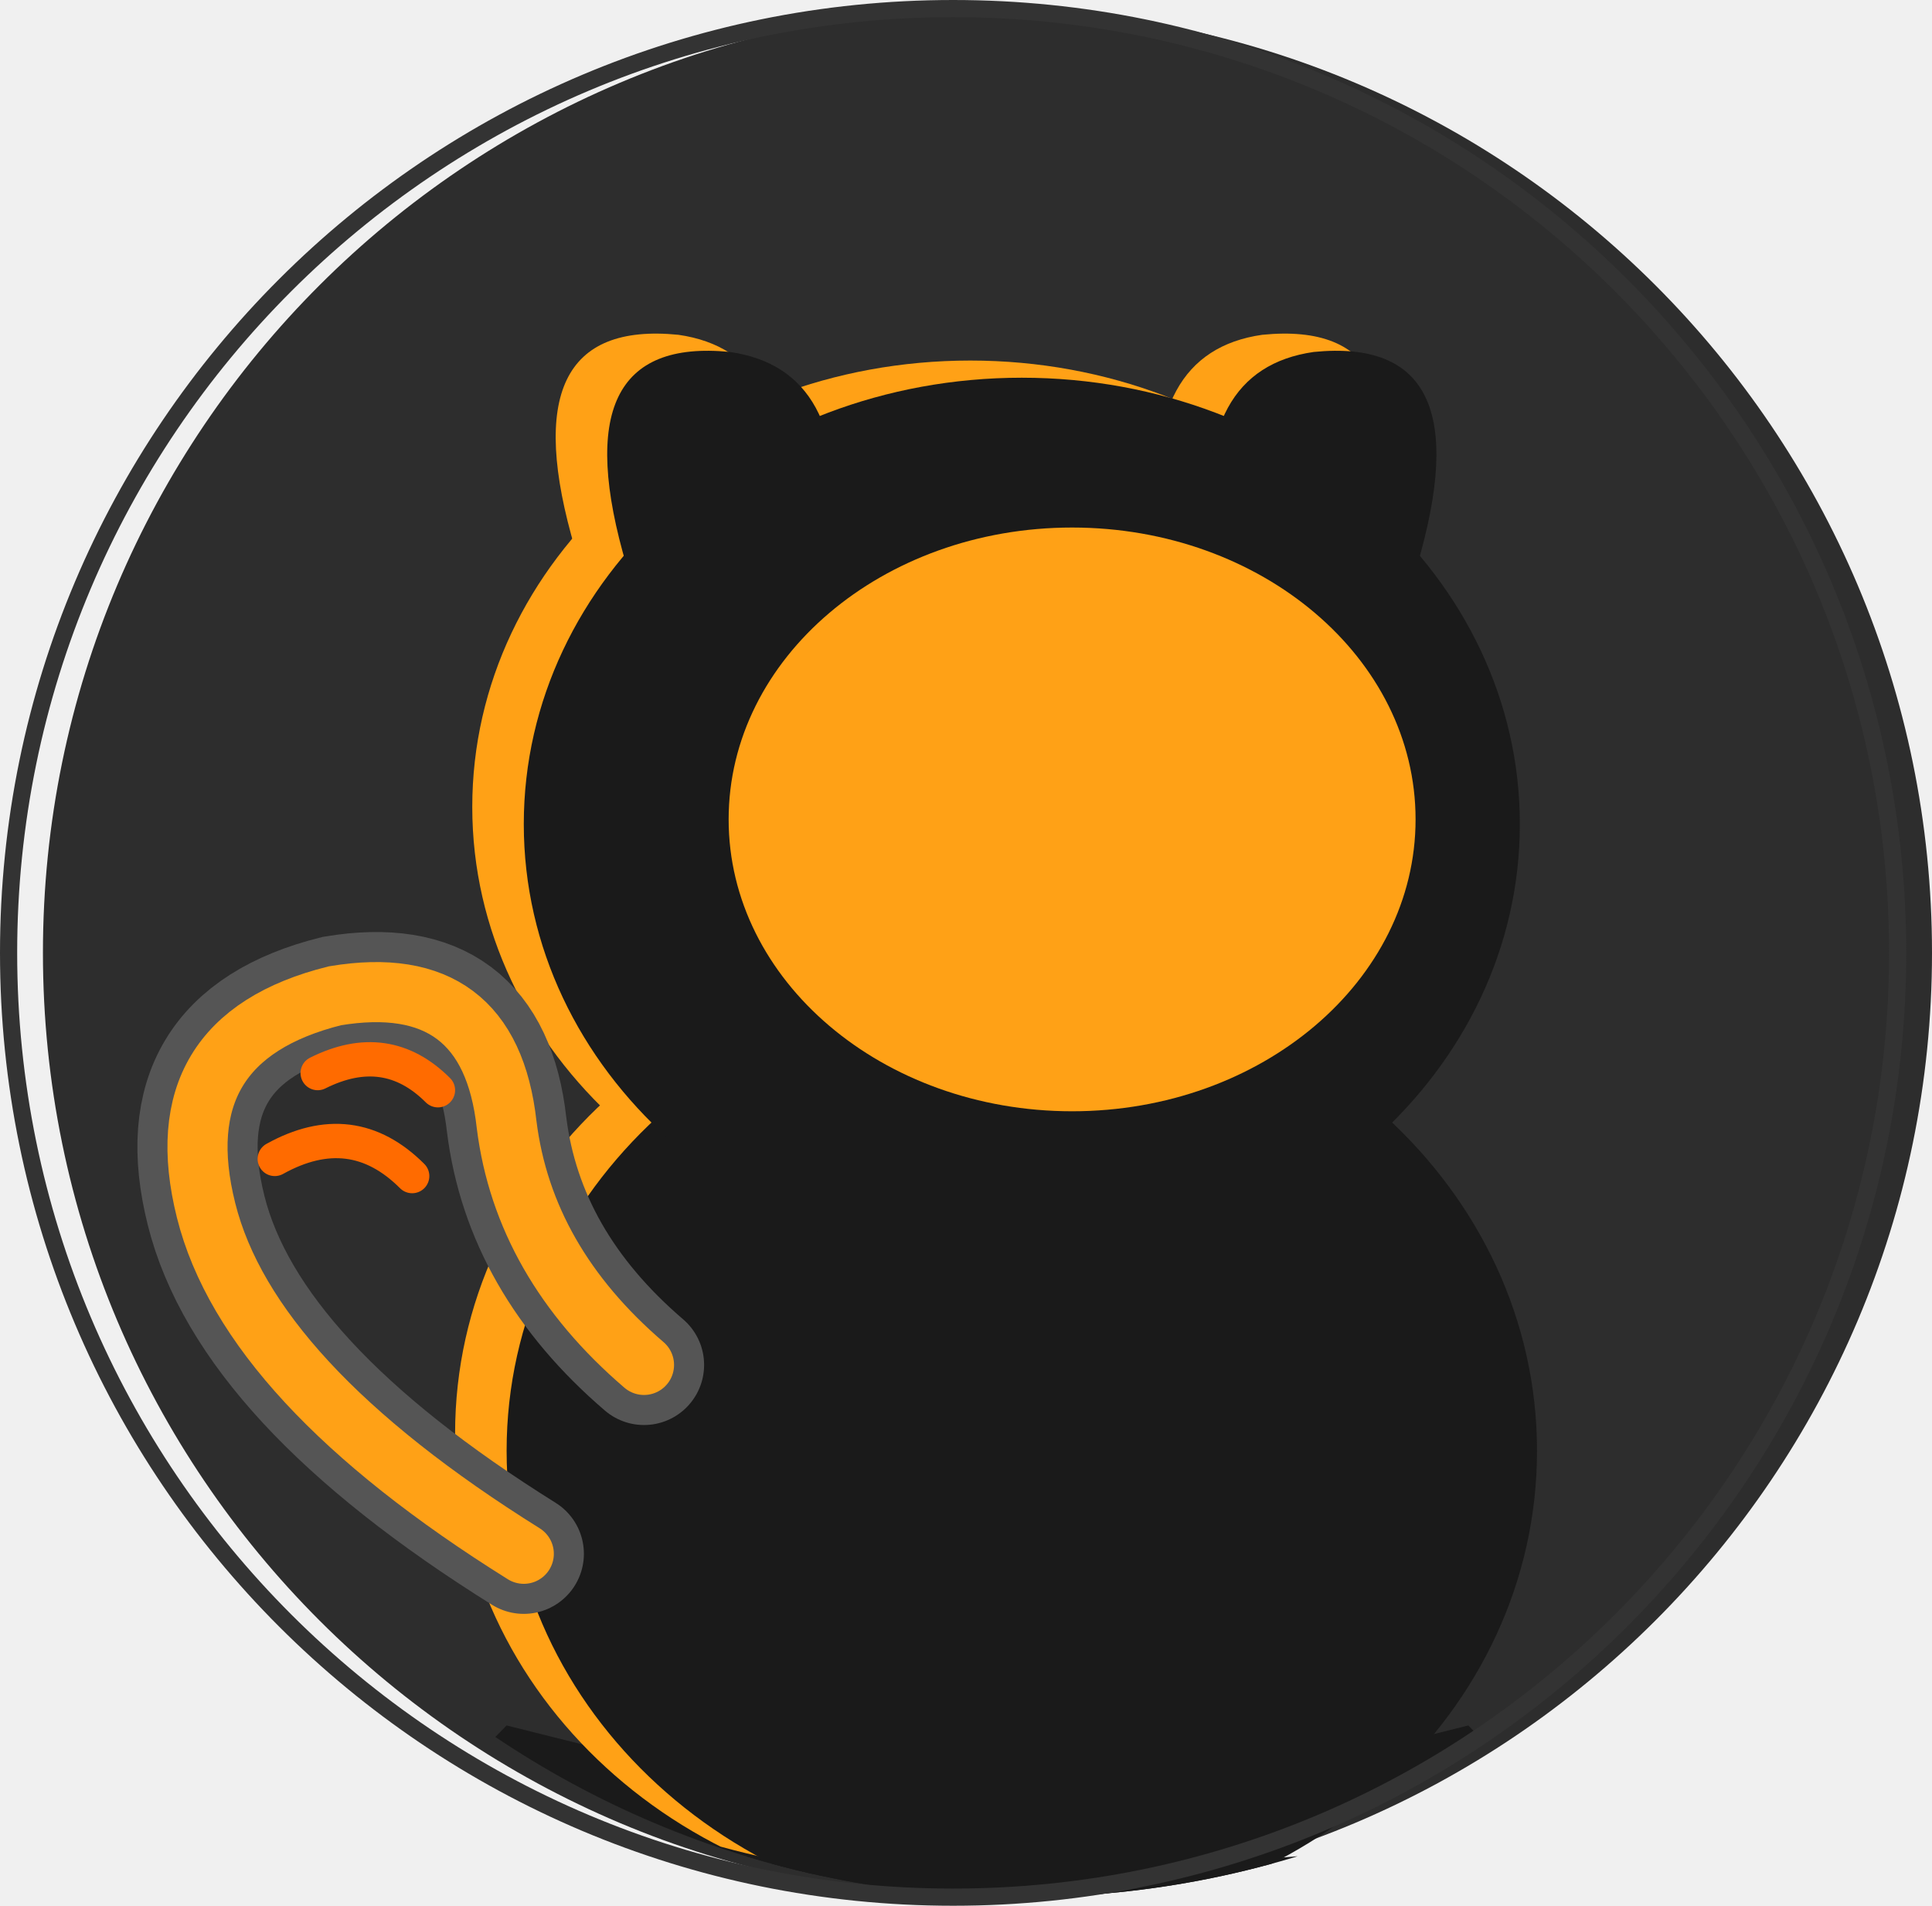
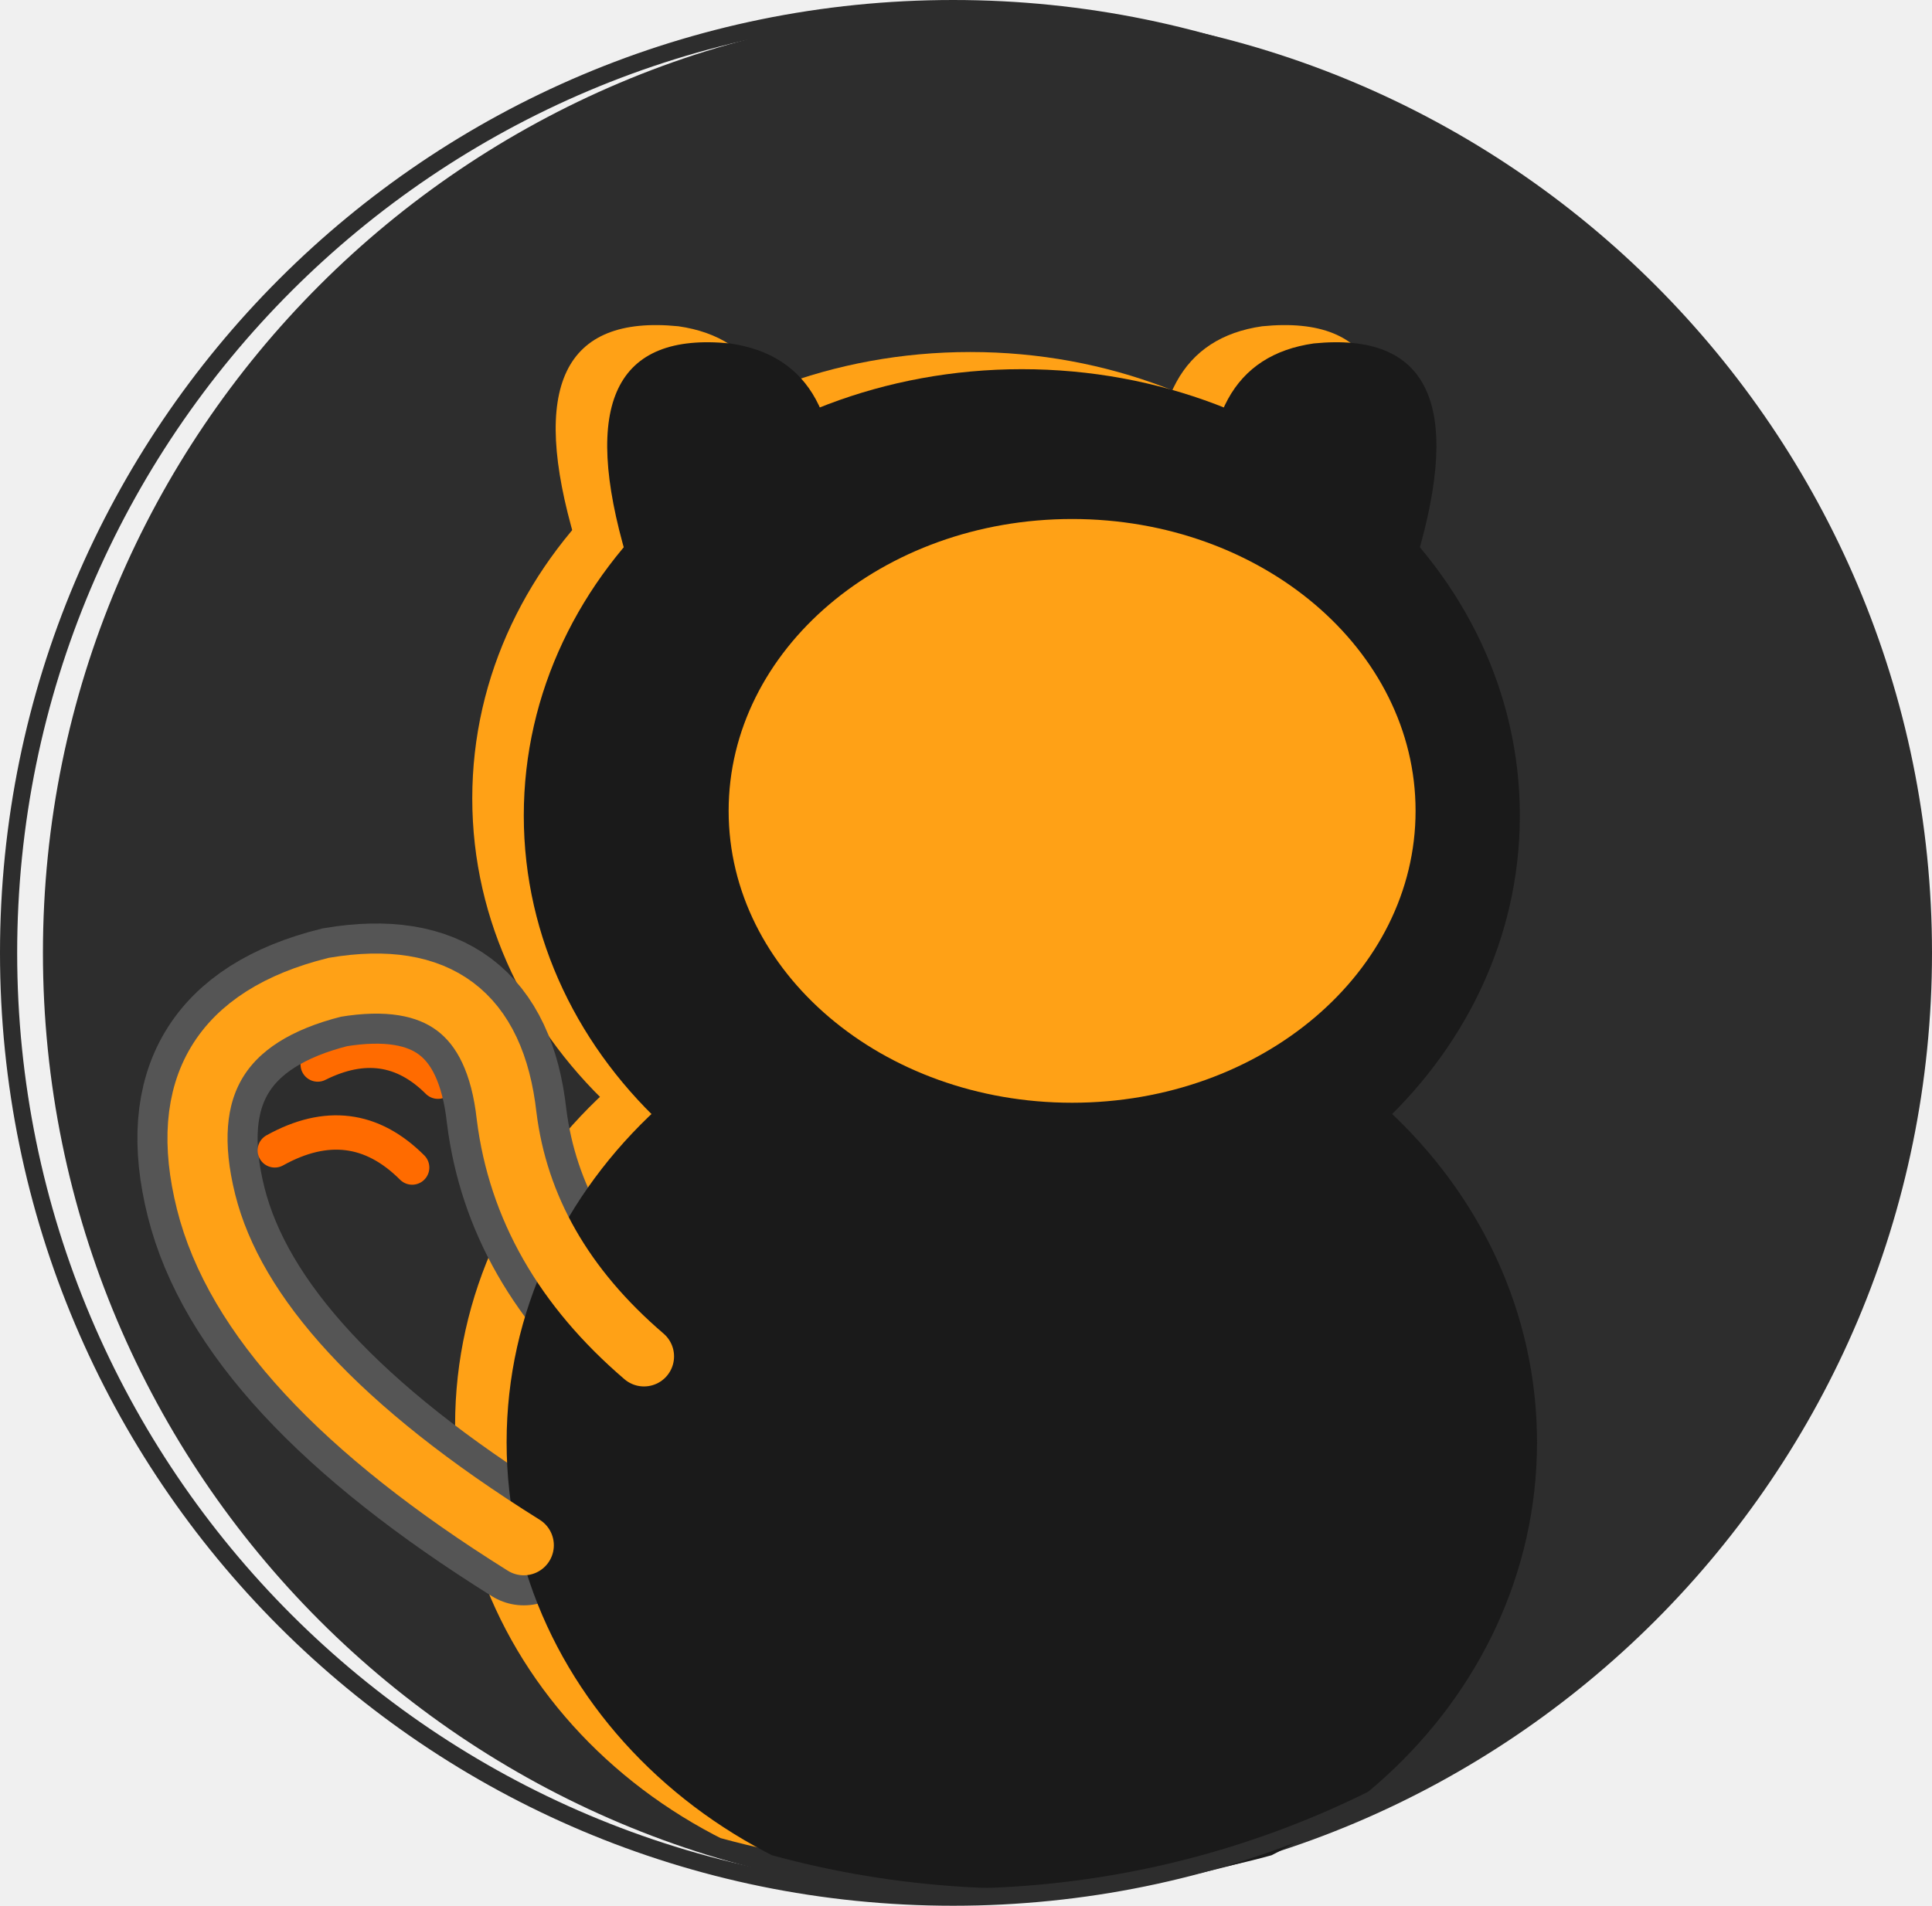
<svg xmlns="http://www.w3.org/2000/svg" width="225" viewBox="0 0 225 222" role="img" version="1.1" id="svg66" height="222">
  <defs id="defs16">
    <clipPath id="c1">
      <circle cx="150" cy="200" r="110" id="circle1" />
    </clipPath>
    <clipPath id="c3">
      <circle cx="610" cy="200" r="95" id="circle3" />
    </clipPath>
    <mask id="imagine-text-gaps-2vzw05" maskUnits="userSpaceOnUse">
      <rect x="0" y="0" width="715" height="560" fill="#ffffff" id="rect3" />
      <rect x="112.901" y="322.333" width="74.198" height="17.333" fill="#000000" rx="2" id="rect4" />
      <rect x="88.531" y="338.667" width="122.938" height="16" fill="#000000" rx="2" id="rect5" />
      <rect x="352.901" y="322.333" width="74.198" height="17.333" fill="#000000" rx="2" id="rect6" />
      <rect x="317.214" y="338.667" width="145.842" height="16" fill="#000000" rx="2" id="rect7" />
      <rect x="572.901" y="307.333" width="74.198" height="17.333" fill="#000000" rx="2" id="rect8" />
      <rect x="530.182" y="323.667" width="160.126" height="16" fill="#000000" rx="2" id="rect9" />
      <rect x="318.875" y="383.667" width="42.25" height="16" fill="#000000" rx="2" id="rect10" />
      <rect x="200.068" y="422" width="43.865" height="14" fill="#000000" rx="2" id="rect11" />
      <rect x="229.24" y="422" width="45.521" height="14" fill="#000000" rx="2" id="rect12" />
      <rect x="259.49" y="422" width="45.021" height="14" fill="#000000" rx="2" id="rect13" />
      <rect x="288.984" y="422" width="46.031" height="14" fill="#000000" rx="2" id="rect14" />
      <rect x="318.24" y="422" width="47.687" height="14" fill="#000000" rx="2" id="rect15" />
      <rect x="348.745" y="422" width="46.51" height="14" fill="#000000" rx="2" id="rect16" />
    </mask>
    <clipPath clipPathUnits="userSpaceOnUse" id="clipPath66">
      <circle cx="390" cy="200" r="110" id="circle66" />
    </clipPath>
    <clipPath clipPathUnits="userSpaceOnUse" id="clipPath67">
      <circle cx="390" cy="200" r="110" id="circle67" />
    </clipPath>
    <clipPath clipPathUnits="userSpaceOnUse" id="clipPath68">
      <circle cx="390" cy="200" r="110" id="circle68" />
    </clipPath>
    <clipPath clipPathUnits="userSpaceOnUse" id="clipPath69">
      <circle cx="390" cy="200" r="110" id="circle69" />
    </clipPath>
    <clipPath clipPathUnits="userSpaceOnUse" id="clipPath70">
      <circle cx="390" cy="200" r="110" id="circle70" />
    </clipPath>
    <clipPath clipPathUnits="userSpaceOnUse" id="clipPath71">
      <circle cx="390" cy="200" r="110" id="circle71" />
    </clipPath>
    <clipPath clipPathUnits="userSpaceOnUse" id="clipPath72">
      <circle cx="390" cy="200" r="110" id="circle72" />
    </clipPath>
    <clipPath clipPathUnits="userSpaceOnUse" id="clipPath73">
      <circle cx="390" cy="200" r="110" id="circle73" />
    </clipPath>
    <clipPath clipPathUnits="userSpaceOnUse" id="clipPath74">
      <circle cx="390" cy="200" r="110" id="circle74" />
    </clipPath>
    <clipPath clipPathUnits="userSpaceOnUse" id="clipPath75">
      <circle cx="390" cy="200" r="110" id="circle75" />
    </clipPath>
    <clipPath clipPathUnits="userSpaceOnUse" id="clipPath76">
      <circle cx="390" cy="200" r="110" id="circle76" />
    </clipPath>
    <clipPath clipPathUnits="userSpaceOnUse" id="clipPath77">
      <circle cx="390" cy="200" r="110" id="circle77" />
    </clipPath>
    <clipPath clipPathUnits="userSpaceOnUse" id="clipPath78">
      <circle cx="390" cy="200" r="110" id="circle78" />
    </clipPath>
    <clipPath clipPathUnits="userSpaceOnUse" id="clipPath79">
      <circle cx="390" cy="200" r="110" id="circle79" />
    </clipPath>
  </defs>
  <circle cx="115" cy="111" r="110" fill="#2D2D2D" style="color:#ffffff;font-weight:400;font-size:16px;font-family:'Anthropic Sans', '-apple-system', BlinkMacSystemFont, 'Segoe UI', sans-serif;dominant-baseline:auto;text-anchor:start;opacity:1;fill:#2d2d2d;stroke:none;stroke-width:1px;stroke-linecap:butt;stroke-linejoin:miter" id="circle29" />
-   <path d="m 330,290 q -20,20 -22,45 -2,20 17,25 15,3 20,-15 3,-15 15,-27 l 10,-18 z" fill="#1A1A1A" style="color:#ffffff;font-weight:400;font-size:16px;font-family:'Anthropic Sans', '-apple-system', BlinkMacSystemFont, 'Segoe UI', sans-serif;dominant-baseline:auto;text-anchor:start;fill:#1a1a1a;stroke:none;stroke-width:1px;stroke-linecap:butt;stroke-linejoin:miter" id="path29" clip-path="url(#clipPath79)" transform="translate(-271,-89)" />
-   <path d="m 355,305 q -7,25 -3,50 4,20 23,17 17,-4 15,-24 -2,-20 2,-40 z" fill="#1A1A1A" style="color:#ffffff;font-weight:400;font-size:16px;font-family:'Anthropic Sans', '-apple-system', BlinkMacSystemFont, 'Segoe UI', sans-serif;dominant-baseline:auto;text-anchor:start;fill:#1a1a1a;stroke:none;stroke-width:1px;stroke-linecap:butt;stroke-linejoin:miter" id="path30" clip-path="url(#clipPath78)" transform="translate(-271,-89)" />
-   <path d="m 390,308 v 74 z" fill="#1A1A1A" style="color:#ffffff;font-weight:400;font-size:16px;font-family:'Anthropic Sans', '-apple-system', BlinkMacSystemFont, 'Segoe UI', sans-serif;dominant-baseline:auto;text-anchor:start;fill:#1a1a1a;stroke:none;stroke-width:1px;stroke-linecap:butt;stroke-linejoin:miter" id="path31" clip-path="url(#clipPath77)" transform="translate(-271,-89)" />
-   <path d="m 425,305 q 7,25 3,50 -4,20 -23,17 -17,-4 -15,-24 2,-20 -2,-40 z" fill="#1A1A1A" style="color:#ffffff;font-weight:400;font-size:16px;font-family:'Anthropic Sans', '-apple-system', BlinkMacSystemFont, 'Segoe UI', sans-serif;dominant-baseline:auto;text-anchor:start;fill:#1a1a1a;stroke:none;stroke-width:1px;stroke-linecap:butt;stroke-linejoin:miter" id="path32" clip-path="url(#clipPath76)" transform="translate(-271,-89)" />
-   <path d="m 450,290 q 20,20 22,45 2,20 -17,25 -15,3 -20,-15 -3,-15 -15,-27 l -10,-18 z" fill="#1A1A1A" style="color:#ffffff;font-weight:400;font-size:16px;font-family:'Anthropic Sans', '-apple-system', BlinkMacSystemFont, 'Segoe UI', sans-serif;dominant-baseline:auto;text-anchor:start;fill:#1a1a1a;stroke:none;stroke-width:1px;stroke-linecap:butt;stroke-linejoin:miter" id="path33" clip-path="url(#clipPath75)" transform="translate(-279,-89)" />
-   <rect x="370" y="218" width="40" height="30" rx="4" fill="#1A1A1A" style="color:#ffffff;font-weight:400;font-size:16px;font-family:'Anthropic Sans', '-apple-system', BlinkMacSystemFont, 'Segoe UI', sans-serif;dominant-baseline:auto;text-anchor:start;fill:#1a1a1a;stroke:none;stroke-width:1px;stroke-linecap:butt;stroke-linejoin:miter" id="rect33" clip-path="url(#clipPath73)" transform="translate(-271,-89)" />
-   <g id="g81" style="fill:#ffa116;fill-opacity:1" transform="translate(-277,-91)">
+   <rect x="370" y="218" width="40" height="30" rx="4" fill="#1A1A1A" style="color:#ffffff;font-weight:400;font-size:16px;font-family:'Anthropic Sans', '-apple-system', BlinkMacSystemFont, 'Segoe UI', sans-serif;dominant-baseline:auto;text-anchor:start;fill:#1a1a1a;stroke:none;stroke-width:1px;stroke-linecap:butt;stroke-linejoin:miter" id="rect33" clip-path="url(#clipPath73)" transform="translate(-271,-89.99328)" />
+   <g id="g81" style="fill:#ffa116;fill-opacity:1" transform="translate(-277,-91.99328)">
    <ellipse cx="390" cy="258" rx="60" ry="55" fill="#1A1A1A" style="color:#ffffff;font-weight:400;font-size:16px;font-family:'Anthropic Sans', '-apple-system', BlinkMacSystemFont, 'Segoe UI', sans-serif;dominant-baseline:auto;text-anchor:start;fill:#ffa116;fill-opacity:1;stroke:none;stroke-width:1px;stroke-linecap:butt;stroke-linejoin:miter" id="ellipse79" clip-path="url(#clipPath74)" />
    <ellipse cx="390" cy="185" rx="58" ry="52" fill="#1A1A1A" style="color:#ffffff;font-weight:400;font-size:16px;font-family:'Anthropic Sans', '-apple-system', BlinkMacSystemFont, 'Segoe UI', sans-serif;dominant-baseline:auto;text-anchor:start;fill:#ffa116;fill-opacity:1;stroke:none;stroke-width:1px;stroke-linecap:butt;stroke-linejoin:miter" id="ellipse80" clip-path="url(#clipPath72)" />
    <path d="m 344,155 q -8,-27 12,-25 14,2 12,22 z" fill="#1A1A1A" style="color:#ffffff;font-weight:400;font-size:16px;font-family:'Anthropic Sans', '-apple-system', BlinkMacSystemFont, 'Segoe UI', sans-serif;dominant-baseline:auto;text-anchor:start;fill:#ffa116;fill-opacity:1;stroke:none;stroke-width:1px;stroke-linecap:butt;stroke-linejoin:miter" id="path80" clip-path="url(#clipPath71)" />
    <path d="m 436,155 q 8,-27 -12,-25 -14,2 -12,22 z" fill="#1A1A1A" style="color:#ffffff;font-weight:400;font-size:16px;font-family:'Anthropic Sans', '-apple-system', BlinkMacSystemFont, 'Segoe UI', sans-serif;dominant-baseline:auto;text-anchor:start;fill:#ffa116;fill-opacity:1;stroke:none;stroke-width:1px;stroke-linecap:butt;stroke-linejoin:miter" id="path81" clip-path="url(#clipPath70)" />
  </g>
-   <g id="g79" transform="translate(-271,-89)">
+   <path d="m 308,214 q 8,-4 14,2" stroke="#FF6B00" stroke-width="4" fill="none" stroke-linecap="round" style="color:#ffffff;font-weight:400;font-size:16px;font-family:'Anthropic Sans', '-apple-system', BlinkMacSystemFont, 'Segoe UI', sans-serif;dominant-baseline:auto;text-anchor:start;fill:none;stroke:#ff6b00;stroke-width:4px;stroke-linecap:round;stroke-linejoin:miter" id="path38" clip-path="url(#clipPath67)" transform="translate(-271,-89.99328)" />
+   <path d="m 332,270 q -32,-20 -37,-40 -5,-20 15,-25 18,-3 20,15 2,16 16,28" stroke="#555" stroke-width="14" fill="none" stroke-linecap="round" style="color:#ffffff;font-weight:400;font-size:16px;font-family:'Anthropic Sans', '-apple-system', BlinkMacSystemFont, 'Segoe UI', sans-serif;dominant-baseline:auto;text-anchor:start;fill:none;stroke:#555555;stroke-width:14px;stroke-linecap:round;stroke-linejoin:miter" id="path36" clip-path="url(#clipPath69)" transform="translate(-271,-89.99328)" />
+   <g id="g79" transform="translate(-271,-89.99328)">
    <ellipse cx="390" cy="258" rx="60" ry="55" fill="#1A1A1A" style="color:#ffffff;font-weight:400;font-size:16px;font-family:'Anthropic Sans', '-apple-system', BlinkMacSystemFont, 'Segoe UI', sans-serif;dominant-baseline:auto;text-anchor:start;fill:#1a1a1a;stroke:none;stroke-width:1px;stroke-linecap:butt;stroke-linejoin:miter" id="ellipse33" clip-path="url(#clipPath74)" />
    <ellipse cx="390" cy="185" rx="58" ry="52" fill="#1A1A1A" style="color:#ffffff;font-weight:400;font-size:16px;font-family:'Anthropic Sans', '-apple-system', BlinkMacSystemFont, 'Segoe UI', sans-serif;dominant-baseline:auto;text-anchor:start;fill:#1a1a1a;stroke:none;stroke-width:1px;stroke-linecap:butt;stroke-linejoin:miter" id="ellipse34" clip-path="url(#clipPath72)" />
    <path d="m 344,155 q -8,-27 12,-25 14,2 12,22 z" fill="#1A1A1A" style="color:#ffffff;font-weight:400;font-size:16px;font-family:'Anthropic Sans', '-apple-system', BlinkMacSystemFont, 'Segoe UI', sans-serif;dominant-baseline:auto;text-anchor:start;fill:#1a1a1a;stroke:none;stroke-width:1px;stroke-linecap:butt;stroke-linejoin:miter" id="path34" clip-path="url(#clipPath71)" />
    <path d="m 436,155 q 8,-27 -12,-25 -14,2 -12,22 z" fill="#1A1A1A" style="color:#ffffff;font-weight:400;font-size:16px;font-family:'Anthropic Sans', '-apple-system', BlinkMacSystemFont, 'Segoe UI', sans-serif;dominant-baseline:auto;text-anchor:start;fill:#1a1a1a;stroke:none;stroke-width:1px;stroke-linecap:butt;stroke-linejoin:miter" id="path35" clip-path="url(#clipPath70)" />
  </g>
-   <path d="m 332,270 q -32,-20 -37,-40 -5,-20 15,-25 18,-3 20,15 2,16 16,28" stroke="#555" stroke-width="14" fill="none" stroke-linecap="round" style="color:#ffffff;font-weight:400;font-size:16px;font-family:'Anthropic Sans', '-apple-system', BlinkMacSystemFont, 'Segoe UI', sans-serif;dominant-baseline:auto;text-anchor:start;fill:none;stroke:#555555;stroke-width:14px;stroke-linecap:round;stroke-linejoin:miter" id="path36" clip-path="url(#clipPath69)" transform="translate(-271,-89)" />
-   <path d="m 332,270 q -32,-20 -37,-40 -5,-20 15,-25 18,-3 20,15 2,16 16,28" stroke="#FFA116" stroke-width="7" fill="none" stroke-linecap="round" style="color:#ffffff;font-weight:400;font-size:16px;font-family:'Anthropic Sans', '-apple-system', BlinkMacSystemFont, 'Segoe UI', sans-serif;dominant-baseline:auto;text-anchor:start;fill:none;stroke:#ffa116;stroke-width:7px;stroke-linecap:round;stroke-linejoin:miter" id="path37" clip-path="url(#clipPath68)" transform="translate(-271,-89)" />
-   <path d="m 308,214 q 8,-4 14,2" stroke="#FF6B00" stroke-width="4" fill="none" stroke-linecap="round" style="color:#ffffff;font-weight:400;font-size:16px;font-family:'Anthropic Sans', '-apple-system', BlinkMacSystemFont, 'Segoe UI', sans-serif;dominant-baseline:auto;text-anchor:start;fill:none;stroke:#ff6b00;stroke-width:4px;stroke-linecap:round;stroke-linejoin:miter" id="path38" clip-path="url(#clipPath67)" transform="translate(-271,-89)" />
-   <path d="m 303,224 q 9,-5 16,2" stroke="#FF6B00" stroke-width="4" fill="none" stroke-linecap="round" style="color:#ffffff;font-weight:400;font-size:16px;font-family:'Anthropic Sans', '-apple-system', BlinkMacSystemFont, 'Segoe UI', sans-serif;dominant-baseline:auto;text-anchor:start;fill:none;stroke:#ff6b00;stroke-width:4px;stroke-linecap:round;stroke-linejoin:miter" id="path39" clip-path="url(#clipPath66)" transform="translate(-271,-89)" />
-   <circle cx="111" cy="111" r="110" fill="none" stroke="#333" stroke-width="2" style="color:#ffffff;font-weight:400;font-size:16px;font-family:'Anthropic Sans', '-apple-system', BlinkMacSystemFont, 'Segoe UI', sans-serif;dominant-baseline:auto;text-anchor:start;opacity:1;fill:none;stroke:#333333;stroke-width:2px;stroke-linecap:butt;stroke-linejoin:miter" id="circle39" />
-   <ellipse cx="124.857" cy="95.452" rx="40" ry="34" fill="#CC7A00" style="color:#ffffff;font-weight:400;font-size:16px;font-family:'Anthropic Sans', '-apple-system', BlinkMacSystemFont, 'Segoe UI', sans-serif;dominant-baseline:auto;text-anchor:start;fill:#ffa116;stroke:none;stroke-width:1px;stroke-linecap:butt;stroke-linejoin:miter;fill-opacity:1" id="ellipse24-6" />
+   <path d="m 332,270 q -32,-20 -37,-40 -5,-20 15,-25 18,-3 20,15 2,16 16,28" stroke="#FFA116" stroke-width="7" fill="none" stroke-linecap="round" style="color:#ffffff;font-weight:400;font-size:16px;font-family:'Anthropic Sans', '-apple-system', BlinkMacSystemFont, 'Segoe UI', sans-serif;dominant-baseline:auto;text-anchor:start;fill:none;stroke:#ffa116;stroke-width:7px;stroke-linecap:round;stroke-linejoin:miter" id="path37" clip-path="url(#clipPath68)" transform="translate(-271,-89.99328)" />
+   <circle cx="111" cy="111" r="110" fill="none" stroke="#333" stroke-width="2" style="color:#ffffff;font-weight:400;font-size:16px;font-family:'Anthropic Sans', '-apple-system', BlinkMacSystemFont, 'Segoe UI', sans-serif;dominant-baseline:auto;text-anchor:start;opacity:1;fill:none;stroke:#2d2d2d;stroke-width:2px;stroke-linecap:butt;stroke-linejoin:miter;stroke-opacity:1" id="circle39" />
+   <path d="m 303,224 q 9,-5 16,2" stroke="#FF6B00" stroke-width="4" fill="none" stroke-linecap="round" style="color:#ffffff;font-weight:400;font-size:16px;font-family:'Anthropic Sans', '-apple-system', BlinkMacSystemFont, 'Segoe UI', sans-serif;dominant-baseline:auto;text-anchor:start;fill:none;stroke:#ff6b00;stroke-width:4px;stroke-linecap:round;stroke-linejoin:miter" id="path39" clip-path="url(#clipPath66)" transform="translate(-271,-89.99328)" />
+   <ellipse cx="124.857" cy="94.459" rx="40" ry="34" fill="#CC7A00" style="color:#ffffff;font-weight:400;font-size:16px;font-family:'Anthropic Sans', '-apple-system', BlinkMacSystemFont, 'Segoe UI', sans-serif;dominant-baseline:auto;text-anchor:start;fill:#ffa116;fill-opacity:1;stroke:none;stroke-width:1px;stroke-linecap:butt;stroke-linejoin:miter" id="ellipse24-6" />
</svg>
